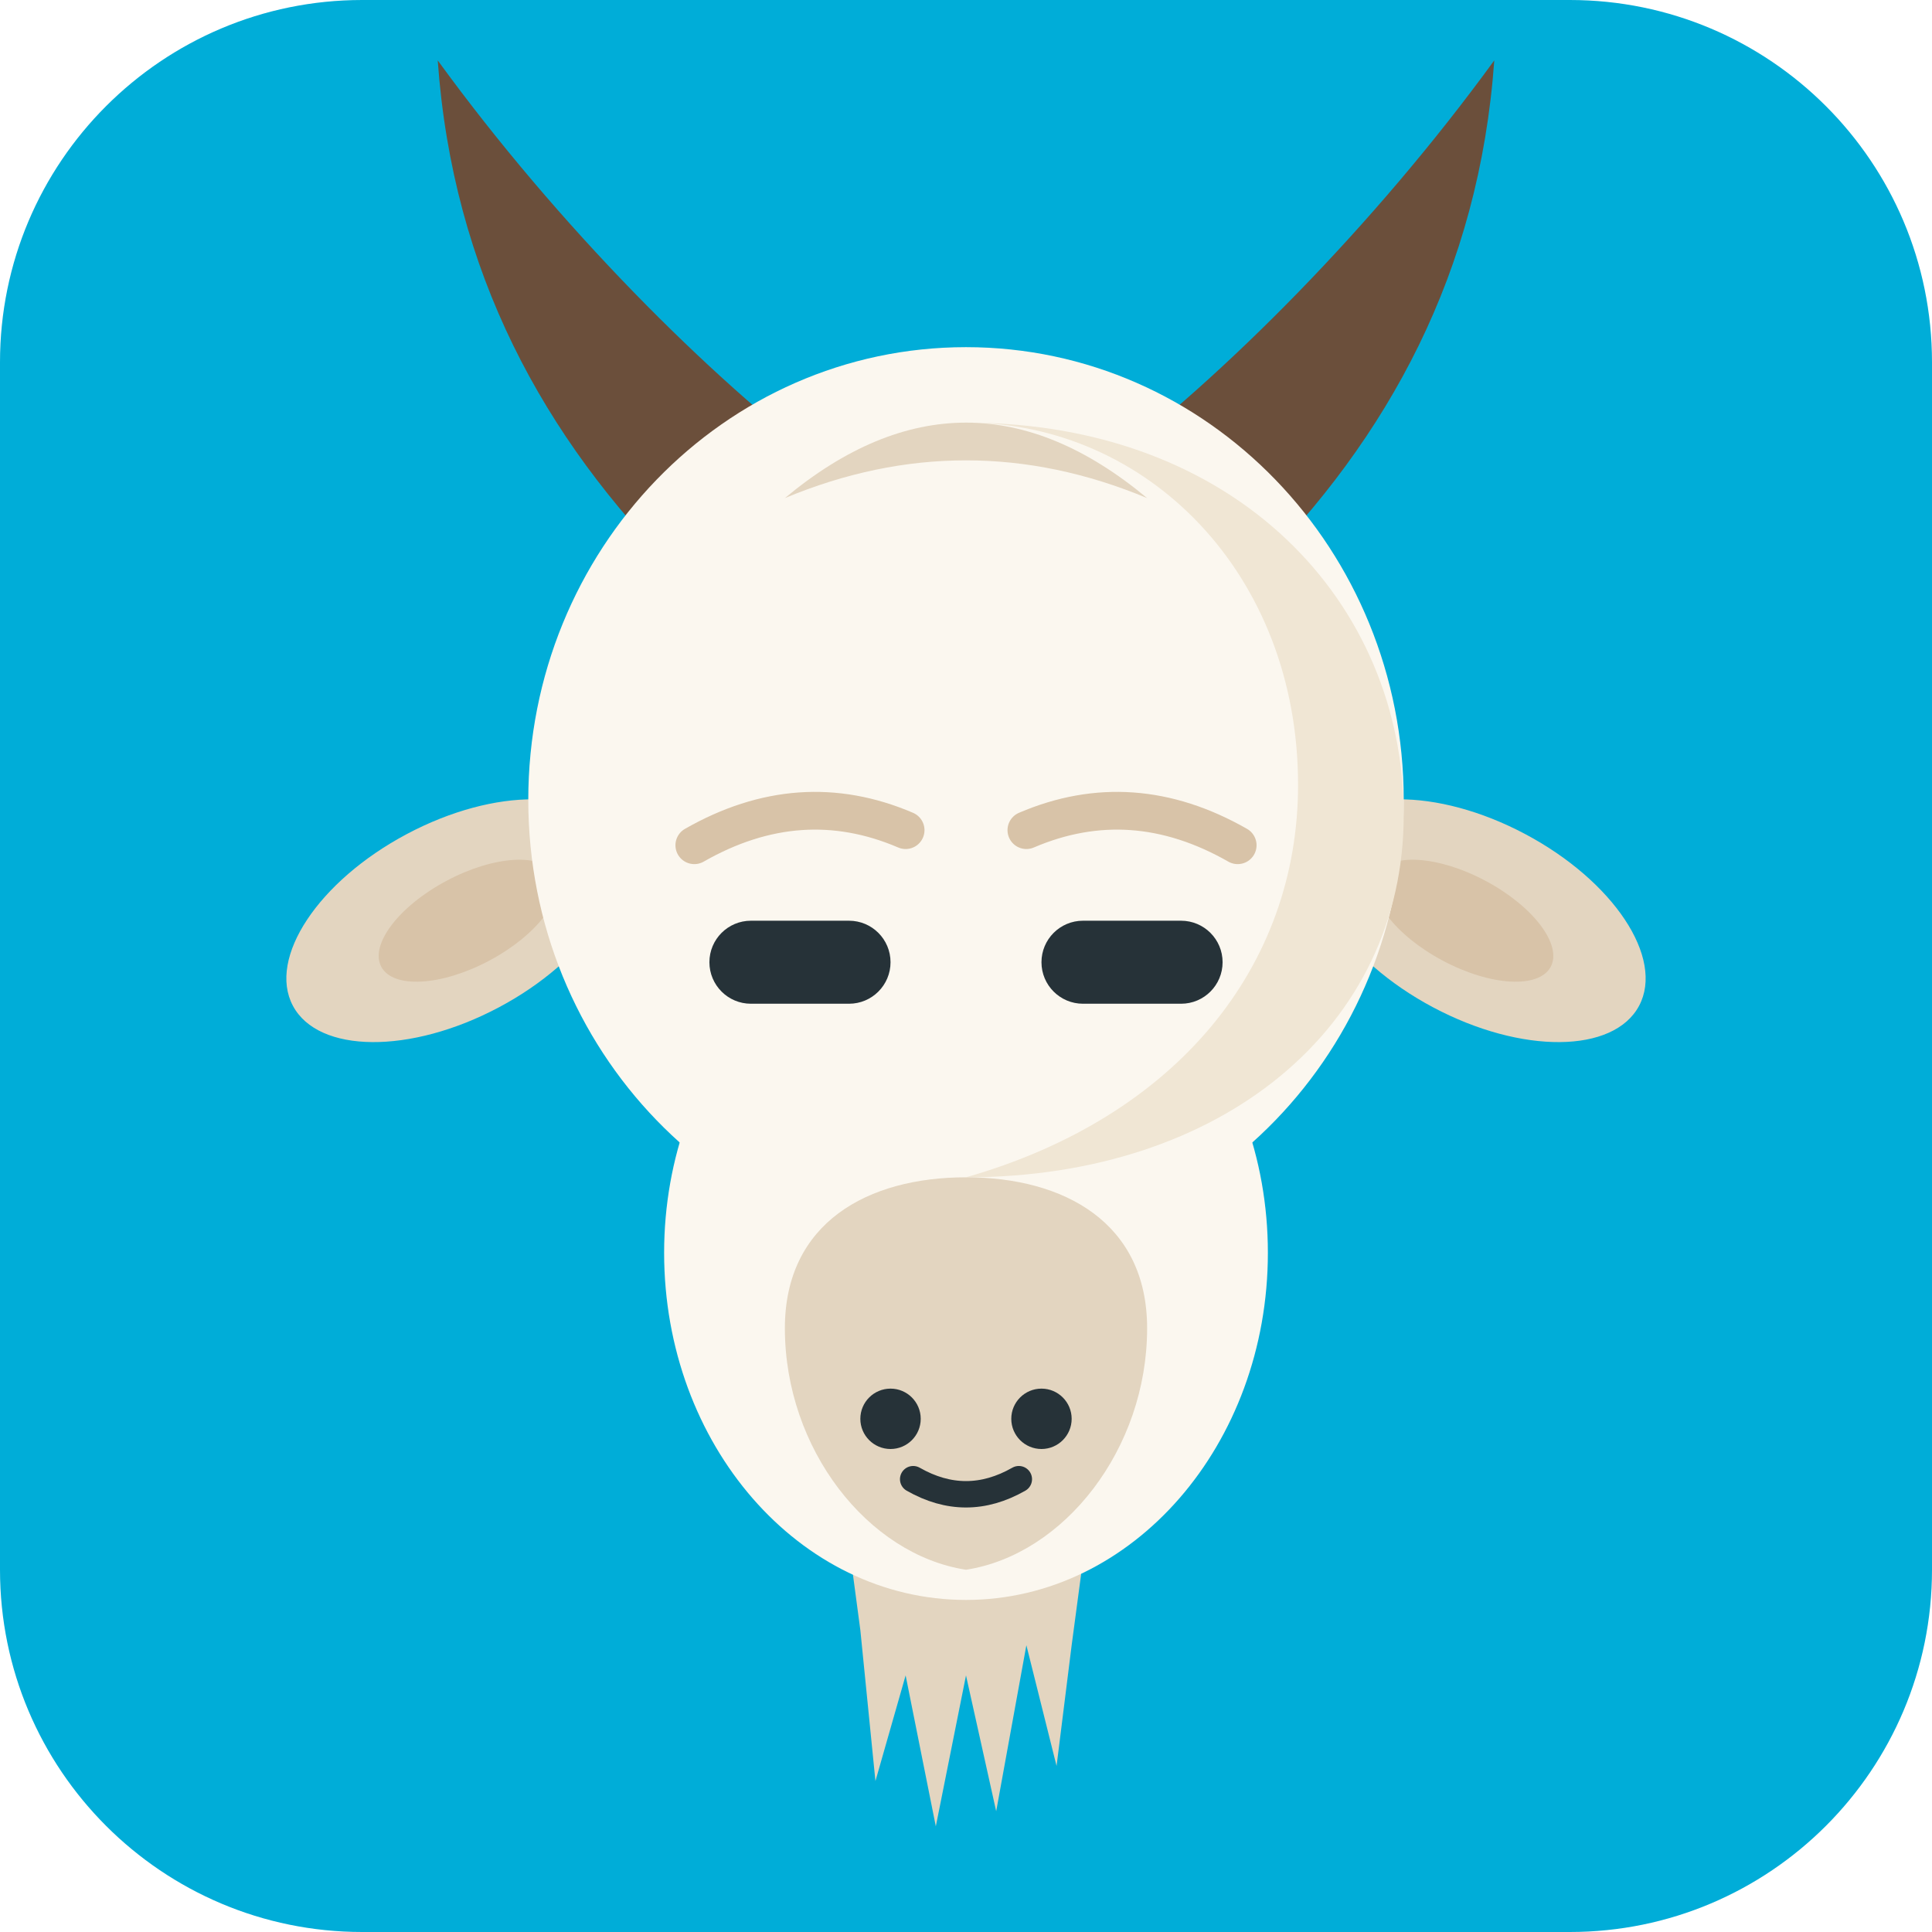
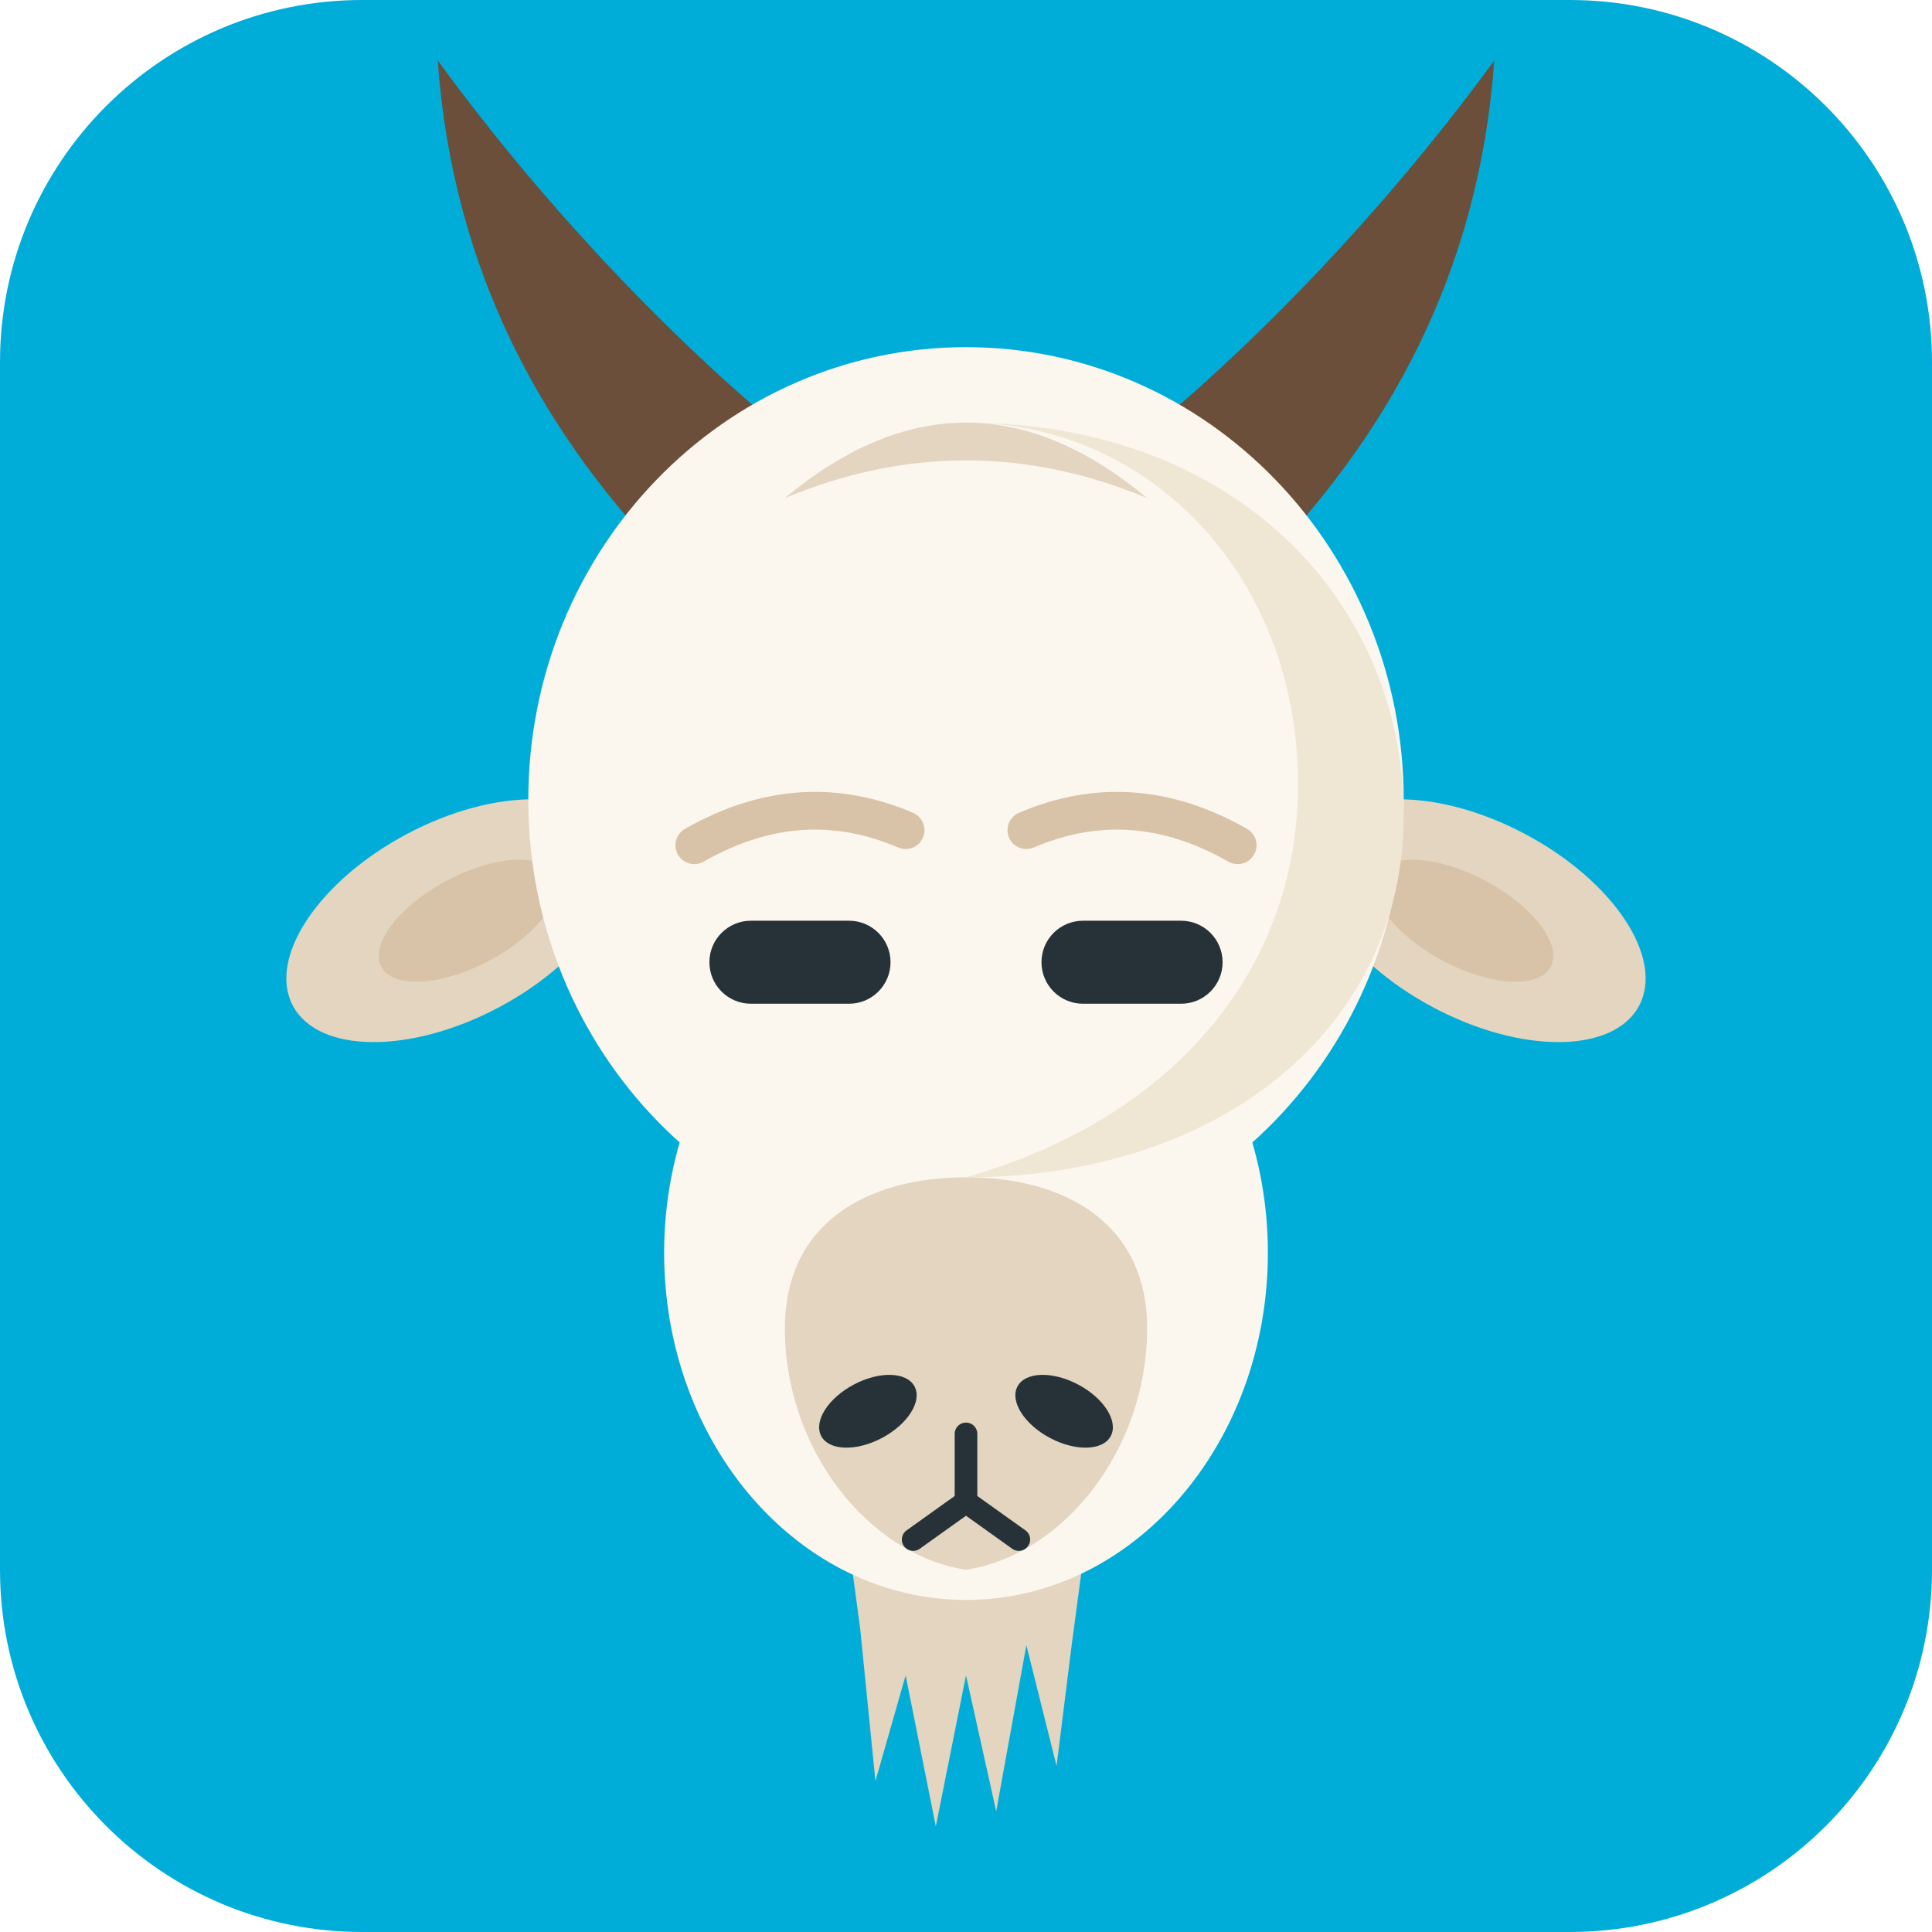
<svg xmlns="http://www.w3.org/2000/svg" viewBox="0 0 256 256">
  <rect width="256" height="256" rx="48" fill="#00ADD8" />
  <path d="M90 76 C72 58 60 36 58 8 C74 30 94 50 110 62 Z" fill="#6B4F3B" />
  <path d="M166 76 C184 58 196 36 198 8 C182 30 162 50 146 62 Z" fill="#6B4F3B" />
  <path d="M112 201 Q128 206 144 203 L142 218 L140 234 L136 218 L132 240 L128 222 L124 242 L120 222 L116 236 L114 216 Z" fill="#E3D5C0" />
  <ellipse cx="60" cy="122" rx="24" ry="13" transform="rotate(-28 60 122)" fill="#E3D5C0" />
  <ellipse cx="196" cy="122" rx="24" ry="13" transform="rotate(28 196 122)" fill="#E3D5C0" />
  <ellipse cx="62" cy="122" rx="13" ry="6" transform="rotate(-28 62 122)" fill="#D8C3A8" />
  <ellipse cx="194" cy="122" rx="13" ry="6" transform="rotate(28 194 122)" fill="#D8C3A8" />
  <ellipse cx="128" cy="106" rx="58" ry="60" fill="#FBF7EF" />
  <ellipse cx="128" cy="166" rx="40" ry="46" fill="#FBF7EF" />
  <path d="M128 56 C164 56 186 80 186 108 C186 136 162 156 128 156 C156 148 172 128 172 104 C172 76 152 56 128 56 Z" fill="#F0E6D4" />
  <path d="M104 66 Q128 46 152 66 Q128 56 104 66 Z" fill="#E3D5C0" />
  <path d="M92 112 Q106 104 120 110" stroke="#D8C3A8" stroke-width="5" fill="none" stroke-linecap="round" />
  <path d="M136 110 Q150 104 164 112" stroke="#D8C3A8" stroke-width="5" fill="none" stroke-linecap="round" />
  <rect x="94" y="122" width="24" height="11" rx="5.5" fill="#263238" />
  <rect x="138" y="122" width="24" height="11" rx="5.5" fill="#263238" />
  <path d="M104 176 C104 162 115 156 128 156 C141 156 152 162 152 176 C152 192 141 206 128 208 C115 206 104 192 104 176 Z" fill="#E3D5C0" />
-   <circle cx="118" cy="188" r="4" fill="#263238" />
-   <circle cx="138" cy="188" r="4" fill="#263238" />
-   <path d="M121 196 Q128 200 135 196" stroke="#263238" stroke-width="3.5" fill="none" stroke-linecap="round" />
+   <ellipse cx="115" cy="187" rx="7" ry="4" transform="rotate(-28 115 187)" fill="#263238" />
+   <ellipse cx="141" cy="187" rx="7" ry="4" transform="rotate(28 141 187)" fill="#263238" />
+   <path d="M128 190 L128 199 L121 204 M128 199 L135 204" stroke="#263238" stroke-width="3" fill="none" stroke-linecap="round" />
</svg>
